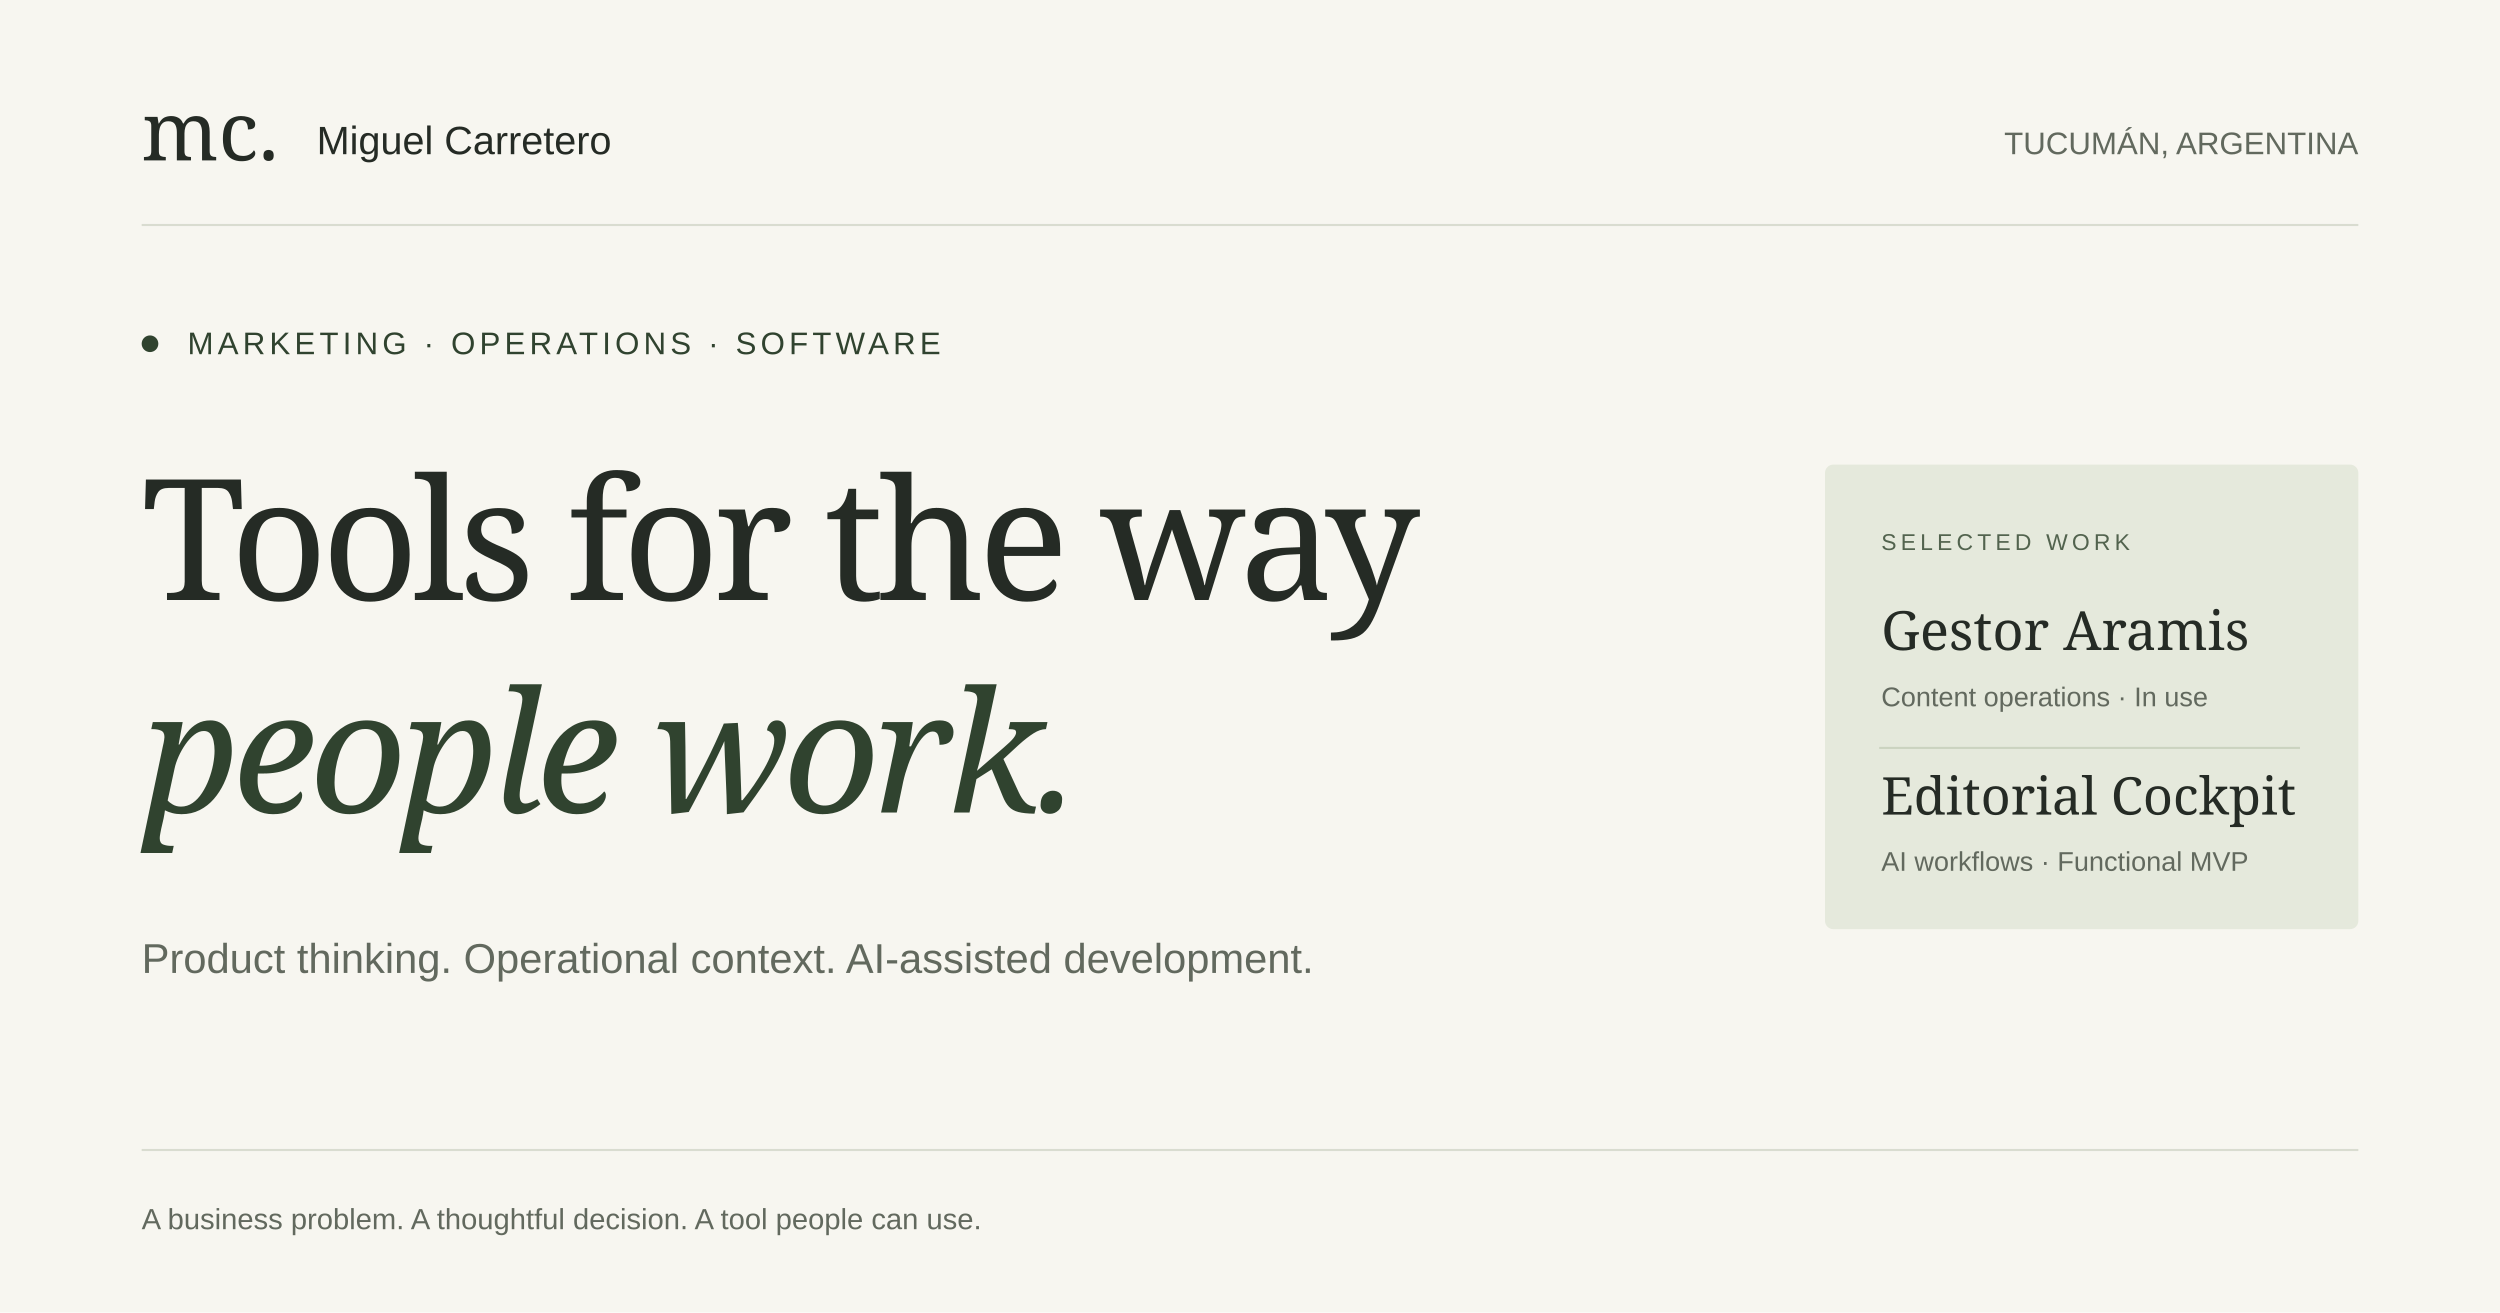
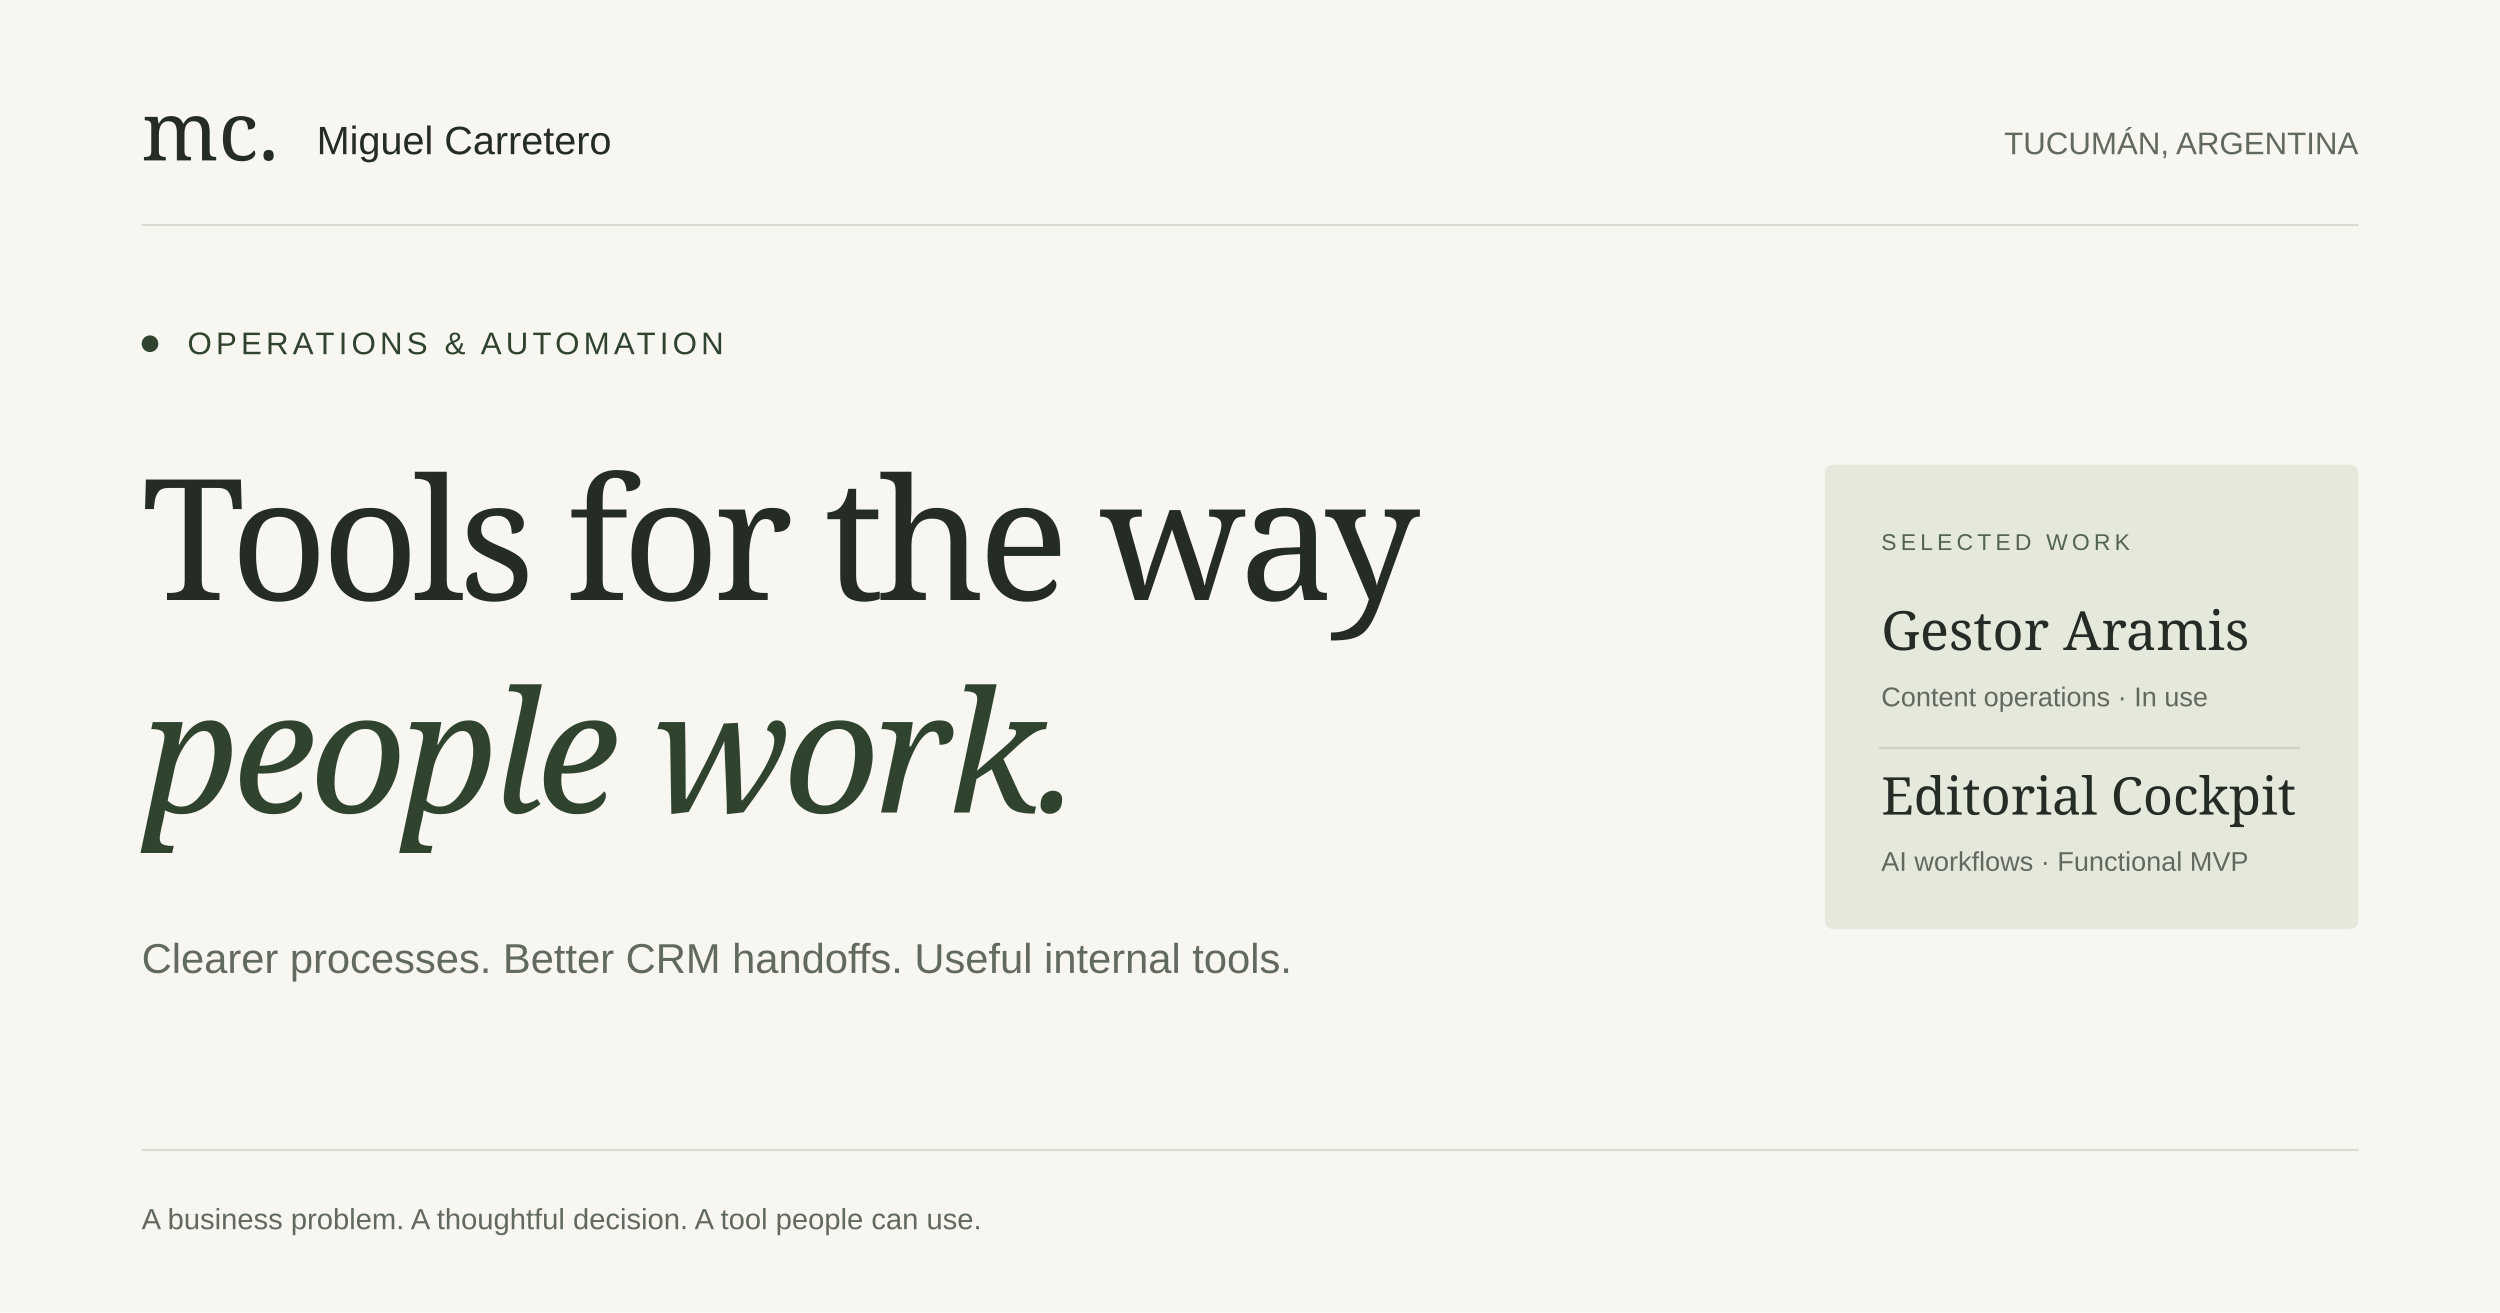
<svg xmlns="http://www.w3.org/2000/svg" width="1200" height="630" viewBox="0 0 1200 630">
  <rect width="1200" height="630" fill="#f7f6f0" />
  <path d="M68 108H1132M68 552H1132" stroke="#d9dcd0" />
  <text x="68" y="77" fill="#252b25" font-family="Georgia,serif" font-size="39">mc.</text>
  <text x="152" y="74" fill="#252b25" font-family="Arial,sans-serif" font-size="19">Miguel Carretero</text>
  <text x="1132" y="74" text-anchor="end" fill="#62695e" font-family="Arial,sans-serif" font-size="15">TUCUMÁN, ARGENTINA</text>
  <circle cx="72" cy="165" r="4" fill="#30432f" />
-   <text x="90" y="170" fill="#30432f" font-family="Arial,sans-serif" font-size="15" letter-spacing="2">MARKETING · OPERATIONS · SOFTWARE</text>
+   <text x="90" y="170" fill="#30432f" font-family="Arial,sans-serif" font-size="15" letter-spacing="2">OPERATIONS &amp; AUTOMATION</text>
  <text x="68" y="288" fill="#252b25" font-family="Georgia,serif" font-size="81" letter-spacing="-3">Tools for the way</text>
  <text x="68" y="390" fill="#30432f" font-family="Georgia,serif" font-style="italic" font-size="81" letter-spacing="-3">people work.</text>
-   <text x="68" y="467" fill="#62695e" font-family="Arial,sans-serif" font-size="20">Product thinking. Operational context. AI-assisted development.</text>
+   <text x="68" y="467" fill="#62695e" font-family="Arial,sans-serif" font-size="20">Clearer processes. Better CRM handoffs. Useful internal tools.</text>
  <rect x="876" y="223" width="256" height="223" rx="4" fill="#e5e9dc" />
  <text x="903" y="264" fill="#52634e" font-family="Arial,sans-serif" font-size="11" letter-spacing="2">SELECTED WORK</text>
  <text x="903" y="312" fill="#252b25" font-family="Georgia,serif" font-size="26">Gestor Aramis</text>
  <text x="903" y="339" fill="#62695e" font-family="Arial,sans-serif" font-size="13">Content operations · In use</text>
  <path d="M902 359H1104" stroke="#cbd3c0" />
  <text x="903" y="391" fill="#252b25" font-family="Georgia,serif" font-size="25">Editorial Cockpit</text>
  <text x="903" y="418" fill="#62695e" font-family="Arial,sans-serif" font-size="13">AI workflows · Functional MVP</text>
  <text x="68" y="590" fill="#62695e" font-family="Arial,sans-serif" font-size="14">A business problem. A thoughtful decision. A tool people can use.</text>
</svg>
